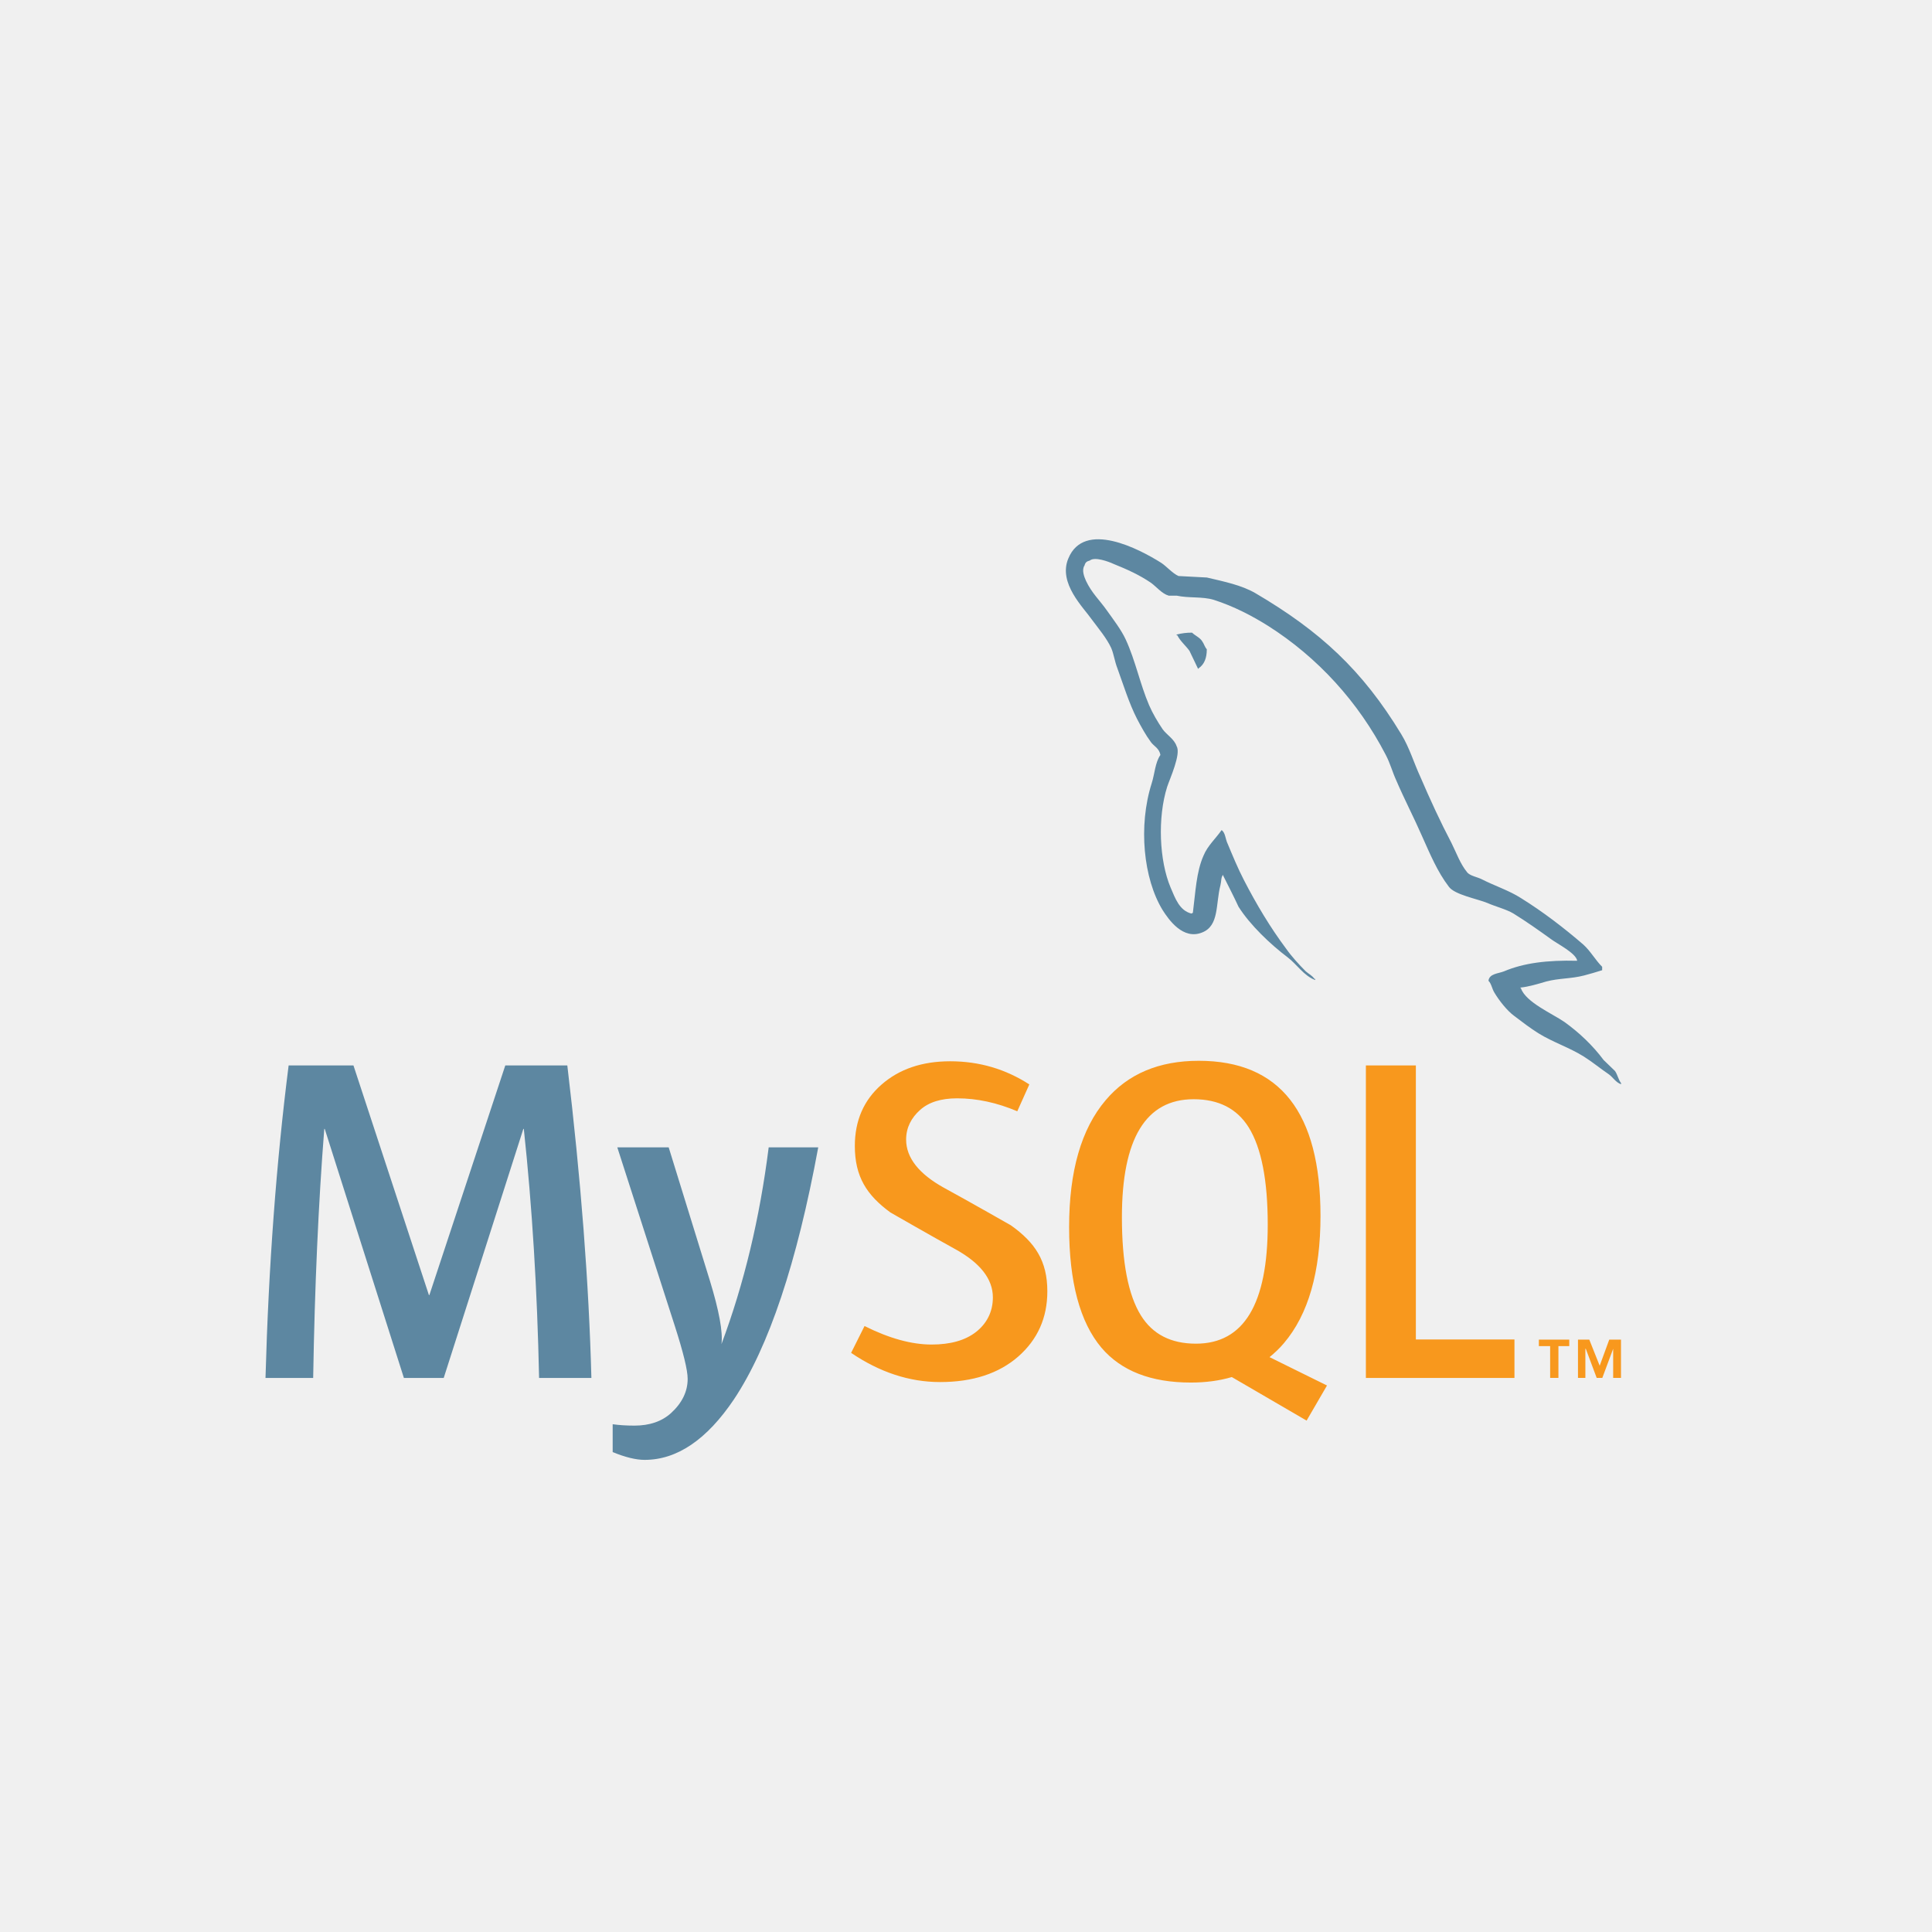
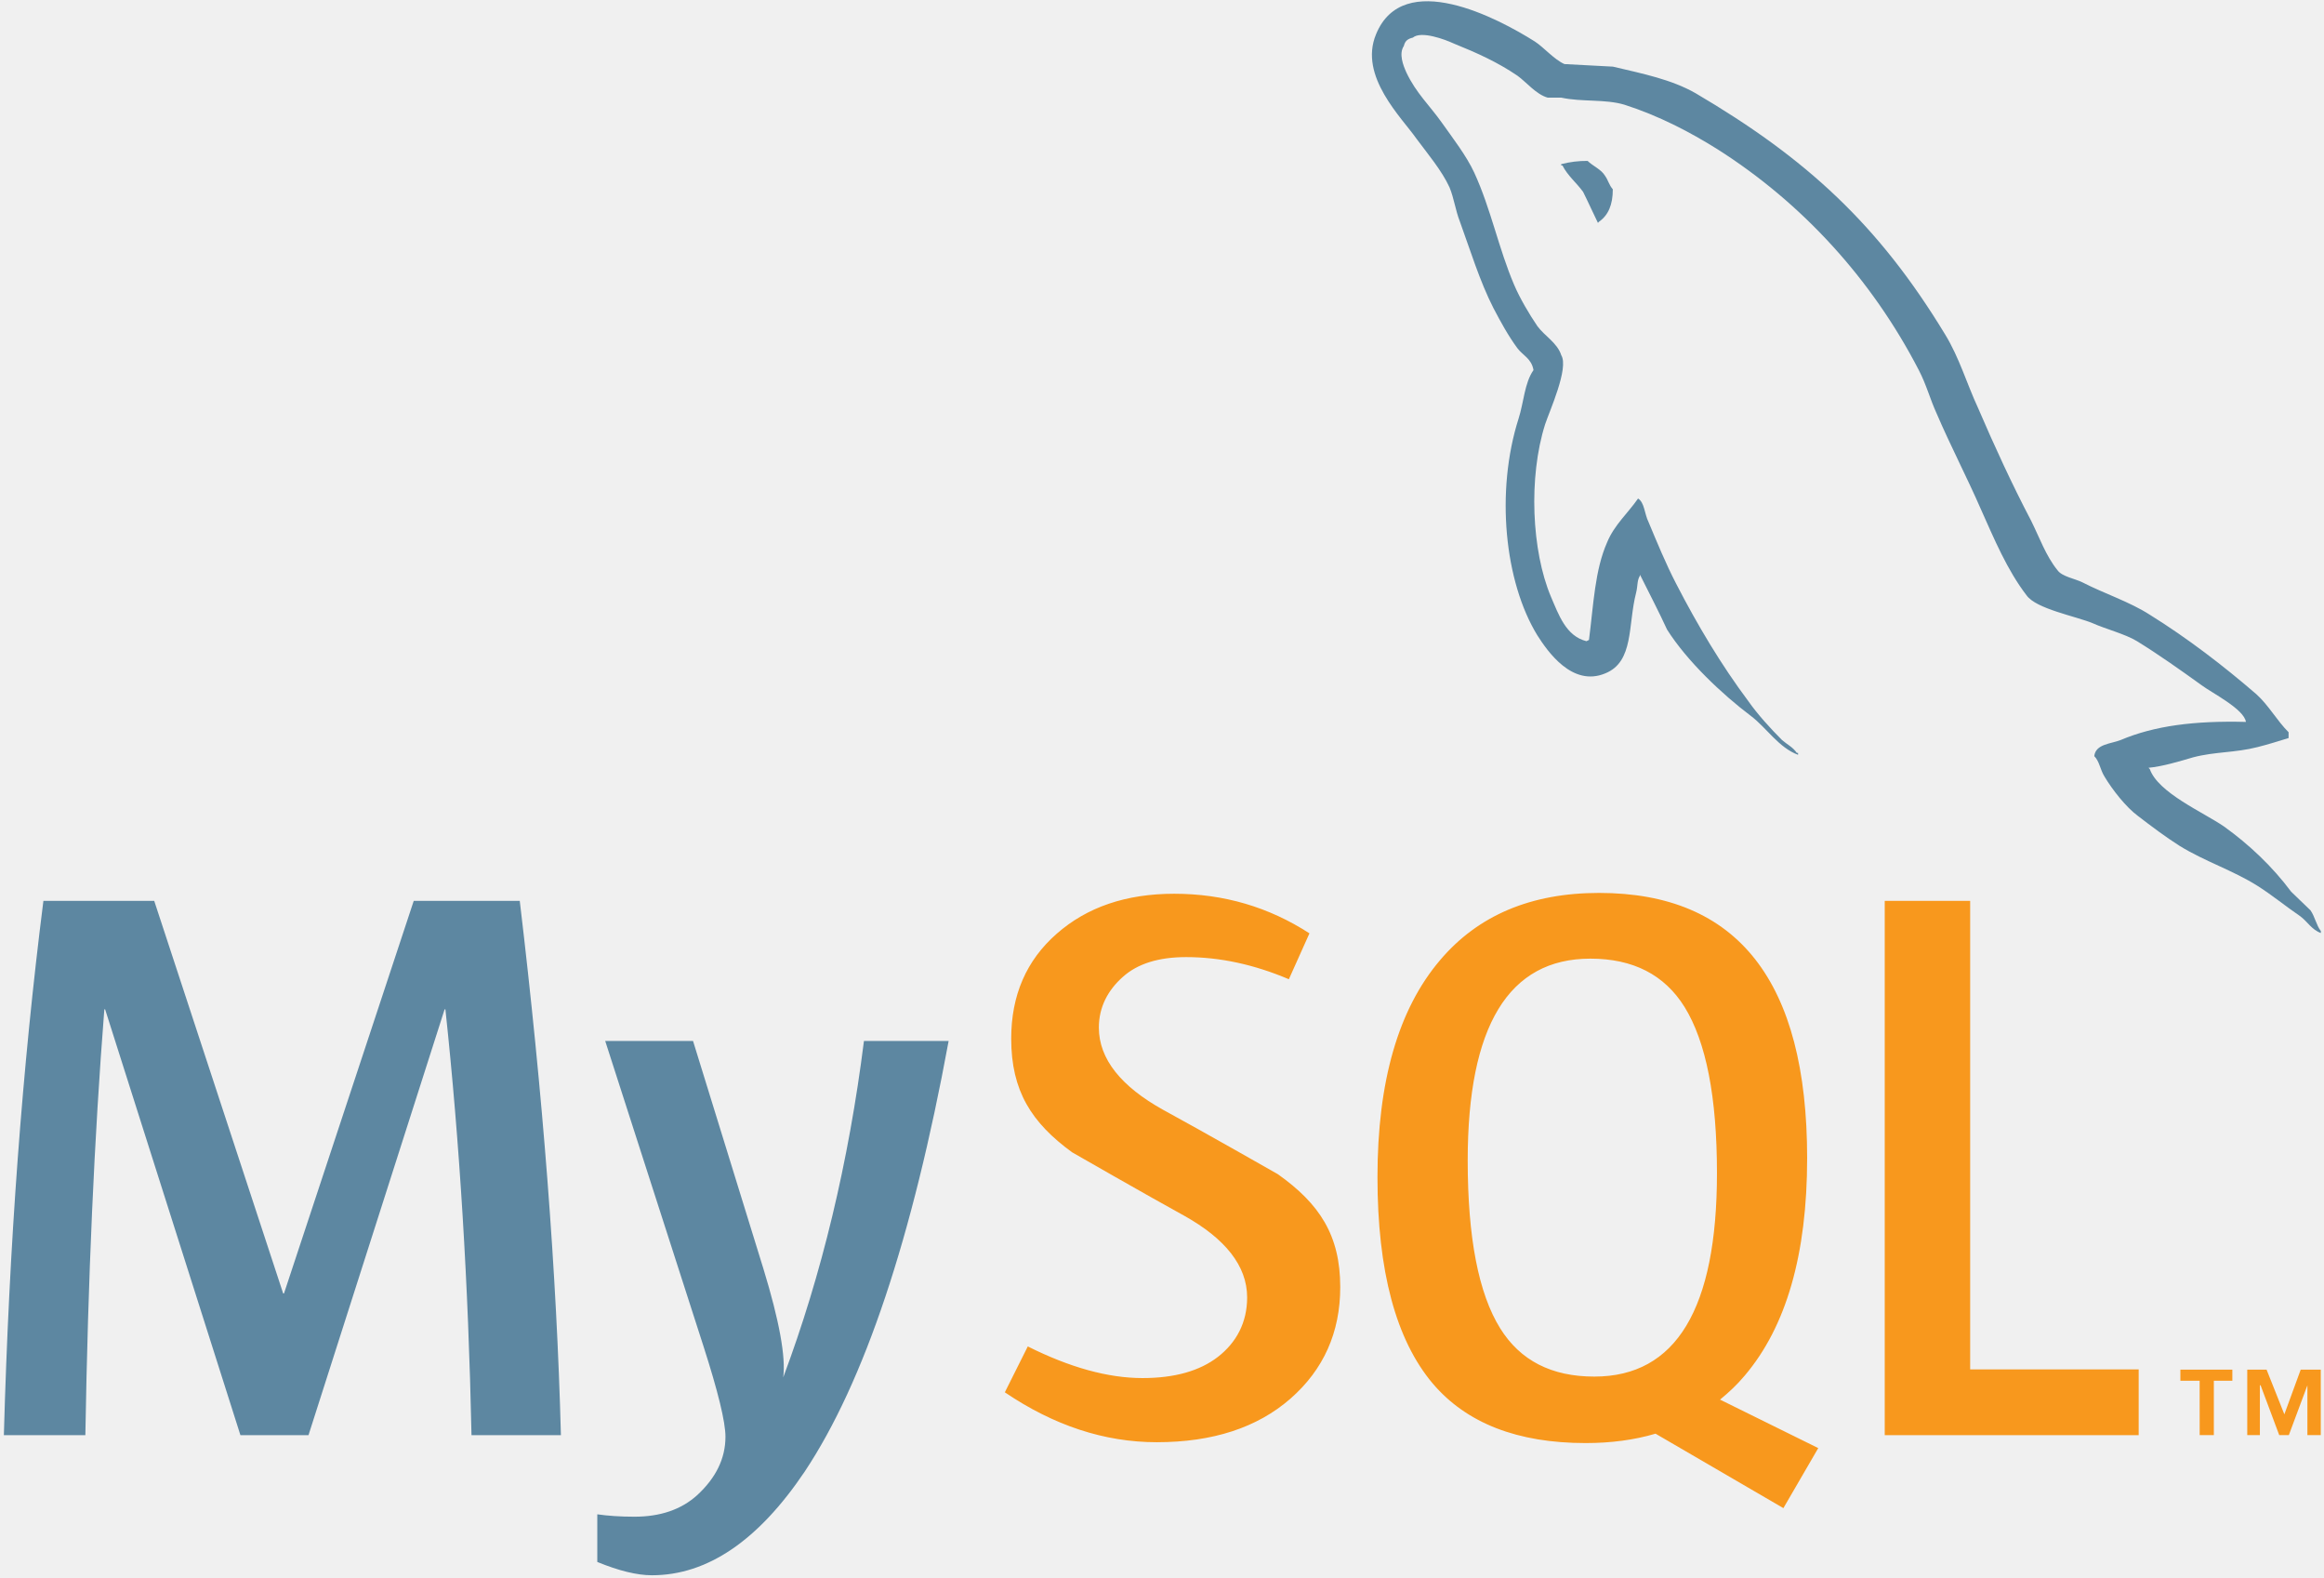
- <svg xmlns="http://www.w3.org/2000/svg" width="800px" height="800px" viewBox="-18.458 -22.75 191.151 191.151">
-   <path d="M-18.458 6.58h191.151v132.49H-18.458V6.58z" fill="none" />
-   <path d="M40.054 113.583h-5.175c-.183-8.735-.687-16.947-1.511-24.642h-.046l-7.879 24.642h-3.94l-7.832-24.642h-.045c-.581 7.388-.947 15.602-1.099 24.642H7.81c.304-10.993 1.068-21.299 2.289-30.919h6.414l7.465 22.719h.046l7.511-22.719h6.137c1.344 11.268 2.138 21.575 2.382 30.919M62.497 90.771c-2.107 11.434-4.887 19.742-8.337 24.928-2.688 3.992-5.633 5.99-8.84 5.99-.855 0-1.91-.258-3.16-.77v-2.757c.611.088 1.328.138 2.152.138 1.498 0 2.702-.412 3.62-1.238 1.098-1.006 1.647-2.137 1.647-3.388 0-.858-.428-2.612-1.282-5.268L42.618 90.77h5.084l4.076 13.19c.916 2.995 1.298 5.086 1.145 6.277 2.229-5.953 3.786-12.444 4.673-19.468h4.901v.002z" fill="#5d87a1" />
-   <path d="M131.382 113.583h-14.7V82.664h4.945v27.113h9.755v3.806zM112.834 114.33l-5.684-2.805c.504-.414.986-.862 1.42-1.381 2.416-2.838 3.621-7.035 3.621-12.594 0-10.229-4.014-15.346-12.045-15.346-3.938 0-7.01 1.298-9.207 3.895-2.414 2.84-3.619 7.022-3.619 12.551 0 5.435 1.068 9.422 3.205 11.951 1.955 2.291 4.902 3.438 8.843 3.438 1.47 0 2.819-.18 4.048-.543l7.4 4.308 2.018-3.474zm-18.413-6.934c-1.252-2.014-1.878-5.248-1.878-9.707 0-7.785 2.365-11.682 7.1-11.682 2.475 0 4.289.932 5.449 2.792 1.25 2.017 1.879 5.222 1.879 9.619 0 7.849-2.367 11.774-7.099 11.774-2.476.001-4.29-.928-5.451-2.796M85.165 105.013c0 2.622-.962 4.773-2.884 6.458-1.924 1.678-4.504 2.519-7.737 2.519-3.024 0-5.956-.966-8.794-2.888l1.329-2.655c2.442 1.223 4.653 1.831 6.638 1.831 1.863 0 3.319-.413 4.375-1.232 1.055-.822 1.684-1.975 1.684-3.433 0-1.837-1.281-3.407-3.631-4.722-2.167-1.19-6.501-3.678-6.501-3.678-2.349-1.712-3.525-3.55-3.525-6.578 0-2.506.877-4.529 2.632-6.068 1.757-1.545 4.024-2.315 6.803-2.315 2.87 0 5.479.769 7.829 2.291l-1.192 2.656c-2.01-.854-3.994-1.281-5.951-1.281-1.585 0-2.809.381-3.66 1.146-.858.762-1.387 1.737-1.387 2.933 0 1.828 1.308 3.418 3.722 4.759 2.196 1.192 6.638 3.723 6.638 3.723 2.409 1.709 3.612 3.53 3.612 6.534" fill="#f8981d" />
-   <path d="M137.59 72.308c-2.99-.076-5.305.225-7.248 1.047-.561.224-1.453.224-1.531.933.303.3.338.784.601 1.198.448.747 1.229 1.752 1.942 2.276.783.6 1.569 1.194 2.393 1.717 1.453.899 3.1 1.422 4.516 2.318.825.521 1.645 1.195 2.471 1.756.406.299.666.784 1.193.971v-.114c-.264-.336-.339-.822-.598-1.196l-1.122-1.082c-1.084-1.456-2.431-2.727-3.884-3.771-1.196-.824-3.812-1.944-4.297-3.322l-.076-.076c.822-.077 1.797-.375 2.578-.604 1.271-.335 2.43-.259 3.734-.594.6-.15 1.195-.338 1.797-.523v-.337c-.676-.673-1.158-1.567-1.869-2.203-1.902-1.643-3.998-3.25-6.164-4.595-1.16-.749-2.652-1.231-3.887-1.868-.445-.225-1.195-.336-1.457-.71-.67-.822-1.047-1.904-1.533-2.877-1.08-2.053-2.129-4.331-3.061-6.502-.674-1.456-1.084-2.91-1.906-4.257-3.85-6.35-8.031-10.196-14.457-13.971-1.381-.786-3.024-1.121-4.779-1.533l-2.803-.148c-.598-.262-1.197-.973-1.719-1.309-2.132-1.344-7.621-4.257-9.189-.411-1.01 2.431 1.494 4.821 2.354 6.054.635.856 1.458 1.83 1.902 2.802.263.635.337 1.309.6 1.98.598 1.644 1.157 3.473 1.943 5.007.41.782.857 1.604 1.381 2.312.3.414.822.597.936 1.272-.521.744-.562 1.867-.861 2.801-1.344 4.221-.819 9.45 1.086 12.552.596.934 2.018 2.99 3.92 2.202 1.684-.672 1.311-2.801 1.795-4.668.111-.451.038-.747.262-1.043v.073c.521 1.045 1.047 2.052 1.53 3.1 1.159 1.829 3.177 3.735 4.858 5.002.895.676 1.604 1.832 2.725 2.245V74.1h-.074c-.227-.335-.559-.485-.857-.745-.674-.673-1.42-1.495-1.943-2.241-1.566-2.093-2.952-4.41-4.182-6.801-.602-1.16-1.121-2.428-1.606-3.586-.226-.447-.226-1.121-.601-1.346-.562.821-1.381 1.532-1.791 2.538-.711 1.609-.785 3.588-1.049 5.646l-.147.072c-1.19-.299-1.604-1.53-2.056-2.575-1.119-2.654-1.307-6.914-.336-9.976.26-.783 1.385-3.249.936-3.995-.225-.715-.973-1.122-1.383-1.685-.482-.708-1.01-1.604-1.346-2.39-.896-2.091-1.347-4.408-2.312-6.498-.451-.974-1.234-1.982-1.868-2.879-.712-1.008-1.495-1.718-2.058-2.913-.186-.411-.447-1.083-.148-1.53.073-.3.225-.412.523-.487.484-.409 1.867.111 2.352.336 1.385.56 2.543 1.083 3.699 1.867.523.375 1.084 1.085 1.755 1.272h.786c1.193.26 2.538.072 3.661.41 1.979.636 3.772 1.569 5.38 2.576 4.893 3.103 8.928 7.512 11.652 12.778.447.858.637 1.644 1.045 2.539.787 1.832 1.76 3.7 2.541 5.493.785 1.755 1.533 3.547 2.654 5.005.559.784 2.805 1.195 3.812 1.606.745.335 1.905.633 2.577 1.044 1.271.783 2.537 1.682 3.732 2.543.595.448 2.465 1.382 2.576 2.13M99.484 39.844a5.82 5.82 0 0 0-1.529.188v.075h.072c.301.597.824 1.011 1.197 1.532.301.599.562 1.193.857 1.791l.072-.074c.527-.373.789-.971.789-1.868-.227-.264-.262-.522-.451-.784-.22-.374-.705-.56-1.007-.86" fill="#5d87a1" />
-   <path d="M141.148 113.578h.774v-3.788h-1.161l-.947 2.585-1.029-2.585h-1.118v3.788h.731v-2.882h.041l1.078 2.882h.557l1.074-2.882v2.882zm-6.235 0h.819v-3.146h1.072v-.643h-3.008v.643h1.115l.002 3.146z" fill="#f8981d" />
+ <svg xmlns="http://www.w3.org/2000/svg" width="563" height="382" viewBox="0 0 563 382" fill="none">
+   <g clip-path="url(#clip0_159_177)">
+     <path d="M135.883 347.577H114.225C113.459 311.02 111.349 276.651 107.901 244.446H107.708L74.733 347.577H58.244L25.465 244.446H25.277C22.846 275.366 21.314 309.743 20.678 347.577H0.936C2.208 301.57 5.406 258.437 10.516 218.176H37.36L68.602 313.259H68.795L100.229 218.176H125.914C131.539 265.334 134.862 308.471 135.883 347.577ZM229.811 252.105C220.993 299.958 209.358 334.729 194.919 356.433C183.669 373.14 171.344 381.502 157.922 381.502C154.344 381.502 149.928 380.422 144.697 378.28V366.741C147.254 367.109 150.255 367.319 153.703 367.319C159.973 367.319 165.012 365.594 168.854 362.137C173.449 357.927 175.747 353.194 175.747 347.958C175.747 344.367 173.955 337.026 170.381 325.91L146.614 252.101H167.891L184.95 307.303C188.783 319.838 190.382 328.589 189.742 333.574C199.071 308.659 205.587 281.493 209.299 252.097H229.811V252.105Z" fill="#5D87A1" />
+     <path d="M518.106 347.577H456.584V218.176H477.28V331.648H518.106V347.577ZM440.48 350.703L416.691 338.964C418.801 337.231 420.818 335.356 422.634 333.184C432.746 321.307 437.789 303.742 437.789 280.476C437.789 237.666 420.989 216.25 387.378 216.25C370.897 216.25 358.04 221.683 348.845 232.552C338.742 244.438 333.699 261.94 333.699 285.08C333.699 307.826 338.169 324.513 347.113 335.097C355.295 344.685 367.628 349.485 384.122 349.485C390.274 349.485 395.92 348.732 401.064 347.213L432.034 365.243L440.48 350.703ZM363.418 321.683C358.178 313.254 355.558 299.72 355.558 281.058C355.558 248.476 365.456 232.167 385.273 232.167C395.631 232.167 403.223 236.067 408.078 243.852C413.31 252.293 415.942 265.707 415.942 284.109C415.942 316.958 406.036 333.385 386.232 333.385C375.869 333.389 368.277 329.501 363.418 321.683ZM324.68 311.71C324.68 322.684 320.654 331.686 312.61 338.738C304.558 345.761 293.76 349.28 280.229 349.28C267.573 349.28 255.303 345.238 243.425 337.194L248.987 326.082C259.207 331.2 268.461 333.745 276.768 333.745C284.565 333.745 290.659 332.017 295.078 328.589C299.494 325.149 302.126 320.323 302.126 314.221C302.126 306.533 296.765 299.962 286.93 294.459C277.861 289.478 259.722 279.066 259.722 279.066C249.891 271.901 244.969 264.208 244.969 251.536C244.969 241.048 248.64 232.581 255.985 226.14C263.338 219.674 272.826 216.451 284.456 216.451C296.468 216.451 307.387 219.67 317.222 226.04L312.233 237.155C303.821 233.581 295.518 231.794 287.328 231.794C280.694 231.794 275.571 233.389 272.01 236.59C268.419 239.78 266.205 243.86 266.205 248.866C266.205 256.516 271.679 263.17 281.782 268.783C290.973 273.771 309.563 284.364 309.563 284.364C319.645 291.517 324.68 299.138 324.68 311.71Z" fill="#F8981D" />
+     <path d="M544.088 174.834C531.574 174.516 521.886 175.776 513.754 179.216C511.406 180.154 507.673 180.154 507.346 183.121C508.614 184.377 508.761 186.402 509.862 188.135C511.737 191.261 515.005 195.467 517.989 197.66C521.266 200.171 524.556 202.657 528.004 204.846C534.085 208.609 540.978 210.798 546.905 214.547C550.357 216.728 553.789 219.549 557.246 221.897C558.945 223.148 560.033 225.178 562.239 225.96V225.483C561.134 224.077 560.82 222.043 559.736 220.478L555.04 215.95C550.504 209.856 544.866 204.537 538.785 200.167C533.78 196.719 522.831 192.031 520.802 186.264L520.483 185.946C523.924 185.624 528.004 184.377 531.273 183.418C536.592 182.016 541.443 182.334 546.9 180.932C549.411 180.304 551.902 179.518 554.421 178.743V177.333C551.592 174.516 549.575 170.775 546.599 168.113C538.639 161.237 529.867 154.511 520.802 148.882C515.947 145.747 509.703 143.73 504.534 141.064C502.671 140.123 499.533 139.658 498.436 138.093C495.632 134.653 494.054 130.124 492.02 126.052C487.5 117.46 483.11 107.926 479.209 98.84C476.389 92.746 474.673 86.661 471.232 81.024C455.119 54.448 437.621 38.352 410.727 22.553C404.948 19.263 398.071 17.861 390.726 16.137L378.995 15.517C376.493 14.421 373.986 11.445 371.801 10.039C362.878 4.414 339.906 -7.777 333.344 8.319C329.116 18.493 339.596 28.496 343.195 33.656C345.853 37.239 349.297 41.315 351.156 45.383C352.256 48.04 352.566 50.861 353.667 53.669C356.169 60.55 358.509 68.204 361.798 74.625C363.514 77.897 365.385 81.338 367.578 84.301C368.834 86.033 371.018 86.799 371.496 89.624C369.315 92.738 369.143 97.438 367.892 101.347C362.267 119.013 364.464 140.897 372.437 153.879C374.932 157.788 380.883 166.393 388.843 163.095C395.891 160.283 394.33 151.372 396.355 143.559C396.82 141.671 396.515 140.432 397.452 139.193V139.499C399.632 143.872 401.834 148.087 403.855 152.473C408.706 160.128 417.152 168.105 424.187 173.407C427.933 176.236 430.9 181.074 435.591 182.803V182.334H435.282C434.332 180.932 432.942 180.304 431.695 179.216C428.874 176.4 425.752 172.959 423.563 169.837C417.009 161.078 411.209 151.381 406.061 141.374C403.541 136.519 401.369 131.212 399.339 126.366C398.394 124.495 398.394 121.674 396.824 120.733C394.472 124.169 391.044 127.144 389.329 131.355C386.353 138.089 386.043 146.371 384.938 154.984L384.323 155.285C379.343 154.034 377.61 148.882 375.718 144.509C371.035 133.401 370.248 115.572 374.312 102.757C375.4 99.48 380.109 89.16 378.229 86.038C377.288 83.045 374.157 81.342 372.441 78.986C370.424 76.022 368.214 72.272 366.808 68.983C363.058 60.232 361.171 50.535 357.132 41.788C355.245 37.711 351.968 33.493 349.314 29.739C346.334 25.52 343.057 22.549 340.701 17.547C339.923 15.827 338.83 13.015 340.082 11.144C340.387 9.888 341.023 9.42 342.27 9.106C344.296 7.394 350.084 9.57 352.114 10.512C357.91 12.856 362.757 15.044 367.595 18.326C369.784 19.895 372.132 22.867 374.94 23.649H378.229C383.222 24.737 388.851 23.951 393.551 25.365C401.834 28.027 409.338 31.932 416.068 36.146C436.546 49.133 453.433 67.585 464.833 89.624C466.704 93.215 467.499 96.505 469.207 100.25C472.5 107.918 476.573 115.736 479.841 123.24C483.127 130.585 486.257 138.084 490.949 144.186C493.288 147.468 502.688 149.188 506.903 150.908C510.021 152.31 514.875 153.557 517.688 155.277C523.007 158.554 528.306 162.317 533.307 165.92C535.797 167.795 543.623 171.704 544.088 174.834ZM384.608 38.967C382.449 38.944 380.297 39.209 378.209 39.754V40.068H378.51C379.77 42.566 381.958 44.299 383.52 46.479C384.779 48.986 385.872 51.472 387.106 53.975L387.408 53.665C389.613 52.104 390.71 49.602 390.71 45.847C389.76 44.742 389.613 43.663 388.822 42.566C387.901 41.001 385.872 40.222 384.608 38.967Z" fill="#5D87A1" />
+     <path d="M558.979 347.556H562.218V331.703H557.359L553.396 342.522L549.089 331.703H544.41V347.556H547.469V335.495H547.641L552.153 347.556H554.484L558.979 335.495V347.556ZM532.884 347.556H536.312V334.39H540.798V331.699H528.209V334.39H532.876L532.884 347.556Z" fill="#F8981D" />
+   </g>
+   <defs>
+     <clipPath id="clip0_159_177">
+       <rect width="563" height="382" fill="white" />
+     </clipPath>
+   </defs>
</svg>
